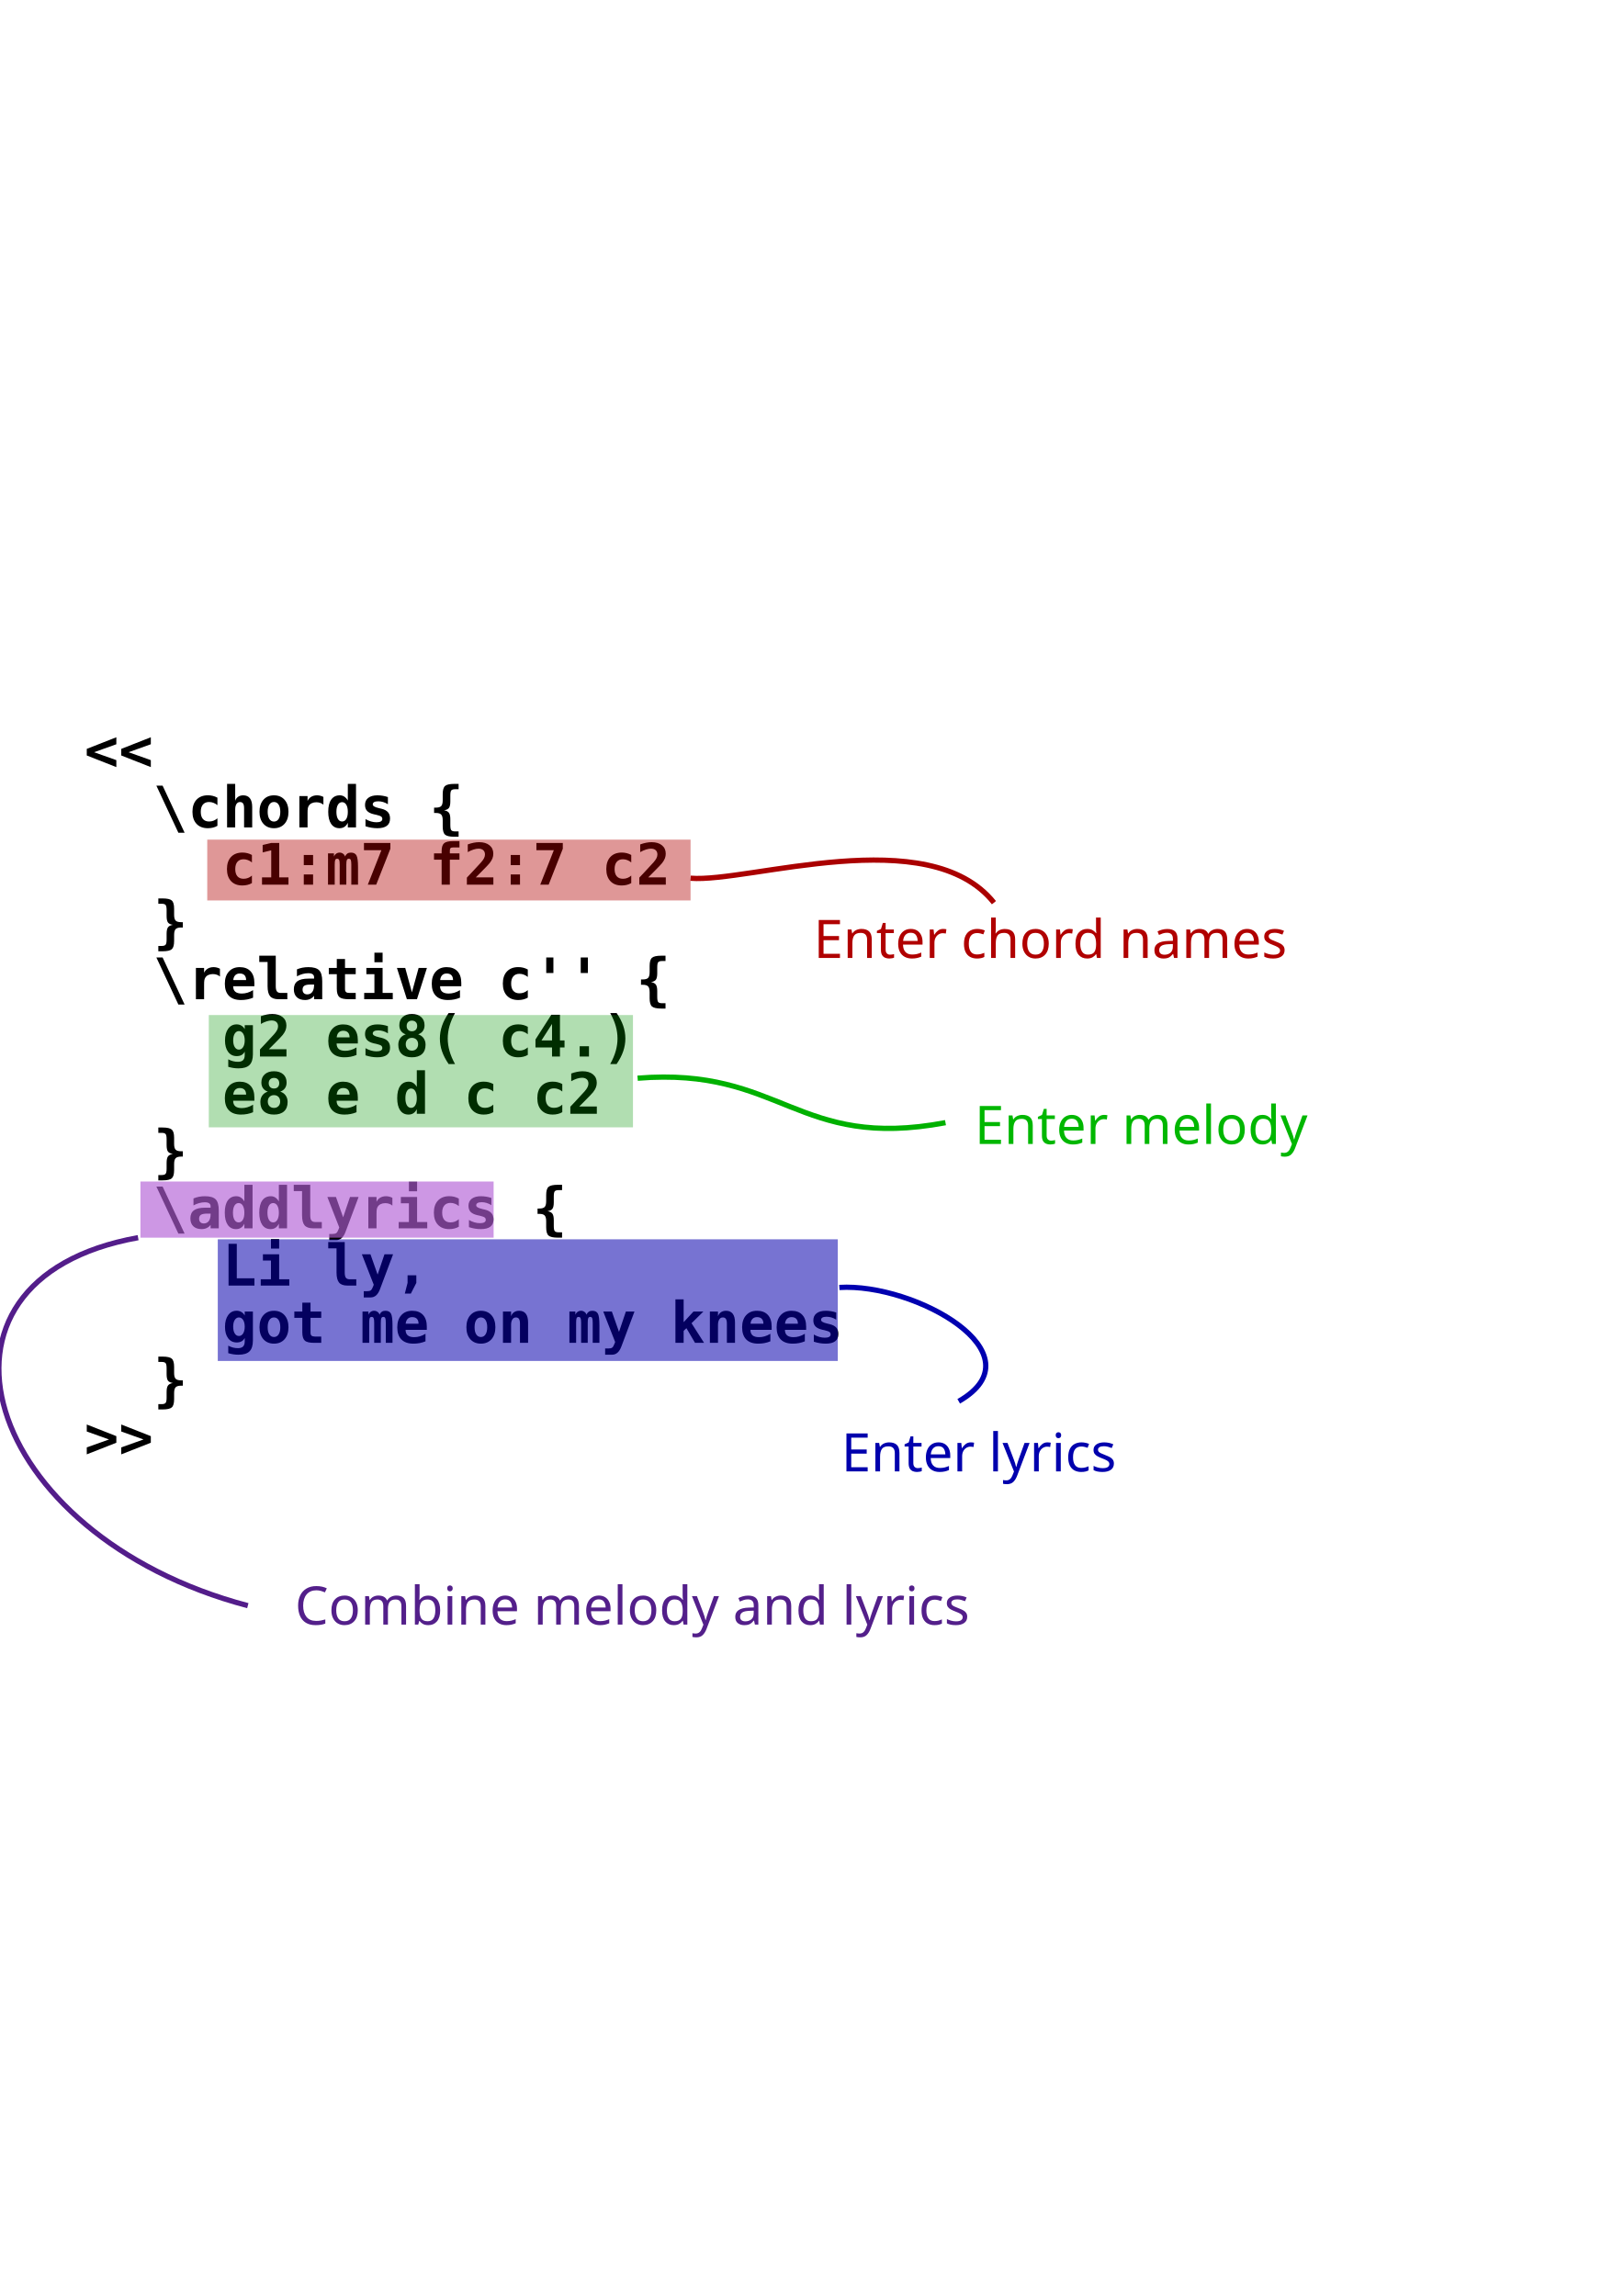
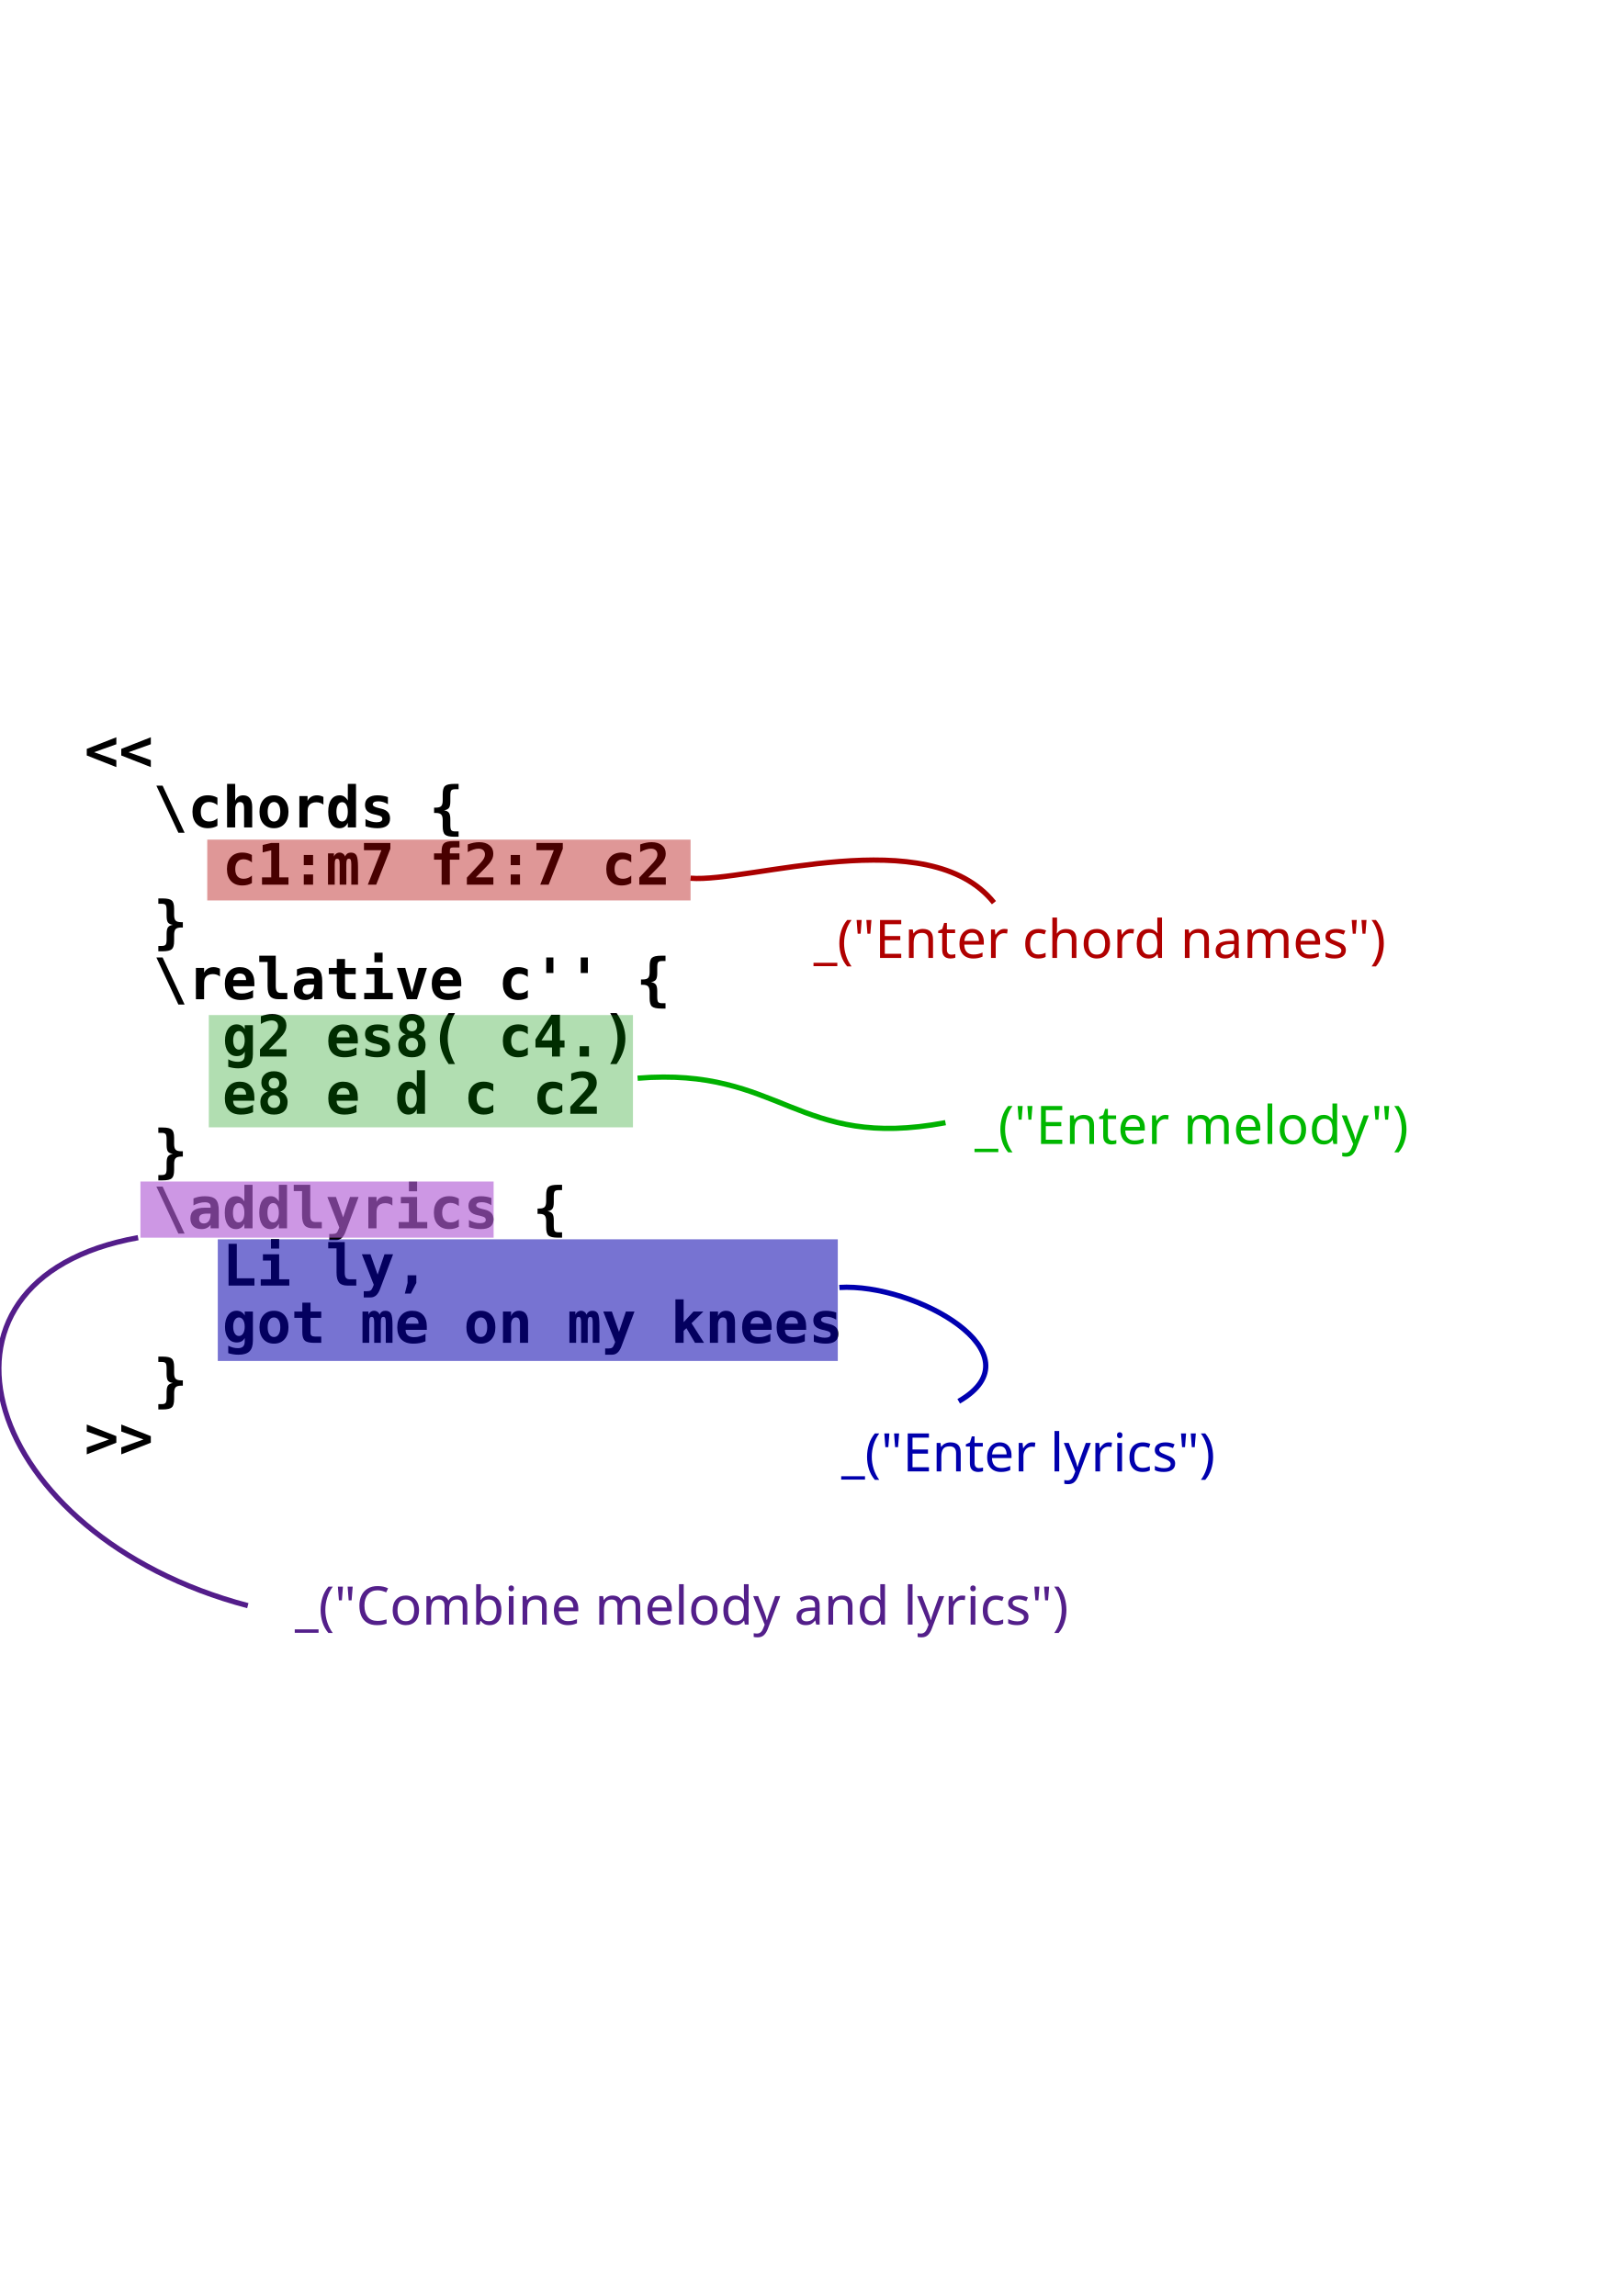
<svg xmlns="http://www.w3.org/2000/svg" id="svg548" width="210mm" height="297mm">
  <defs id="defs550" />
  <text xml:space="preserve" style="fill:black;stroke:none;font-family:Luxi Mono;font-style:normal;font-weight:bold;font-size:28;fill-opacity:1;stroke-opacity:1;stroke-width:1pt;stroke-linejoin:miter;stroke-linecap:butt;text-anchor:start;writing-mode:lr;font-stretch:normal;font-variant:normal;" x="41.21" y="376.52" id="text551">
    <tspan x="41.21" y="376.52" id="tspan975">&lt;&lt;</tspan>
    <tspan x="41.21" y="404.52" id="tspan977">  \chords {</tspan>
    <tspan x="41.21" y="432.52" id="tspan979">    c1:m7 f2:7 c2</tspan>
    <tspan x="41.21" y="460.52" id="tspan981">  }</tspan>
    <tspan x="41.21" y="488.52" id="tspan983">  \relative c'' {</tspan>
    <tspan x="41.21" y="516.52" id="tspan985">    g2 es8( c4.)</tspan>
    <tspan x="41.21" y="544.52" id="tspan987">    e8 e d c c2</tspan>
    <tspan x="41.21" y="572.52" id="tspan989">  }</tspan>
    <tspan x="41.21" y="600.52" id="tspan991">  \addlyrics {</tspan>
    <tspan x="41.21" y="628.52" id="tspan993">    Li ly,</tspan>
    <tspan x="41.21" y="656.52" id="tspan995">    got me on my knees</tspan>
    <tspan x="41.21" y="684.52" id="tspan997">  }</tspan>
    <tspan x="41.21" y="712.52" id="tspan999">&gt;&gt;</tspan>
    <tspan x="41.21" y="740.52" id="tspan1001" />
    <tspan x="41.21" y="768.52" id="tspan1003">    </tspan>
    <tspan x="41.21" y="796.52" id="tspan1005" />
    <tspan x="41.21" y="824.52" id="tspan1007" />
    <tspan x="41.21" y="852.52" id="tspan1009" />
    <tspan x="41.21" y="880.52" id="tspan1011">  </tspan>
  </text>
  <rect style="font-size:12;fill:#0900ad;fill-opacity:0.547;fill-rule:evenodd;stroke:none;stroke-width:0.983pt;" id="rect663" width="303.077" height="59.472" x="106.454" y="605.898" />
  <rect style="font-size:12;fill:#b00000;fill-opacity:0.409;fill-rule:evenodd;stroke:none;stroke-width:0.973pt;" id="rect664" width="236.256" height="29.736" x="101.309" y="410.495" />
  <rect style="font-size:12;fill:#009400;fill-opacity:0.307;fill-rule:evenodd;stroke:none;stroke-width:0.947pt;" id="rect665" width="207.342" height="54.897" x="102.064" y="496.258" />
  <path style="fill:none;fill-opacity:1;fill-rule:evenodd;stroke:#0000b0;stroke-width:2.567;stroke-linecap:butt;stroke-linejoin:miter;stroke-opacity:1;" d="M 410.294,629.441 C 447.13,627.154 509.106,661.865 468.643,685.106" id="path666" />
  <path style="fill:none;fill-opacity:1;fill-rule:evenodd;stroke:#00b100;stroke-width:2.567;stroke-linecap:butt;stroke-linejoin:miter;stroke-opacity:1;" d="M 311.678,527.137 C 382.1,521.419 389.482,562.593 462.176,548.868" id="path667" />
  <path style="fill:none;fill-opacity:1;fill-rule:evenodd;stroke:#aa0000;stroke-width:2.567;stroke-linecap:butt;stroke-linejoin:miter;stroke-opacity:1;" d="M 337.565,429.366 C 365.961,431.653 453.945,401.326 485.859,441.321" id="path668" />
  <text style="font-size:26;font-style:normal;font-weight:normal;fill:#b00000;fill-opacity:1;stroke:none;stroke-width:1pt;stroke-linecap:butt;stroke-linejoin:miter;stroke-opacity:1;font-family:Bitstream Charter;text-anchor:start;writing-mode:lr;" x="397.702" y="468.355" id="text669">
    <tspan x="397.702" y="468.355" id="tspan672">
- Enter chord names</tspan>
+ _("Enter chord names")</tspan>
  </text>
  <text style="font-size:26;font-style:normal;font-weight:normal;fill:#00b700;fill-opacity:1;stroke:none;stroke-width:1pt;stroke-linecap:butt;stroke-linejoin:miter;stroke-opacity:1;font-family:Bitstream Charter;text-anchor:start;writing-mode:lr;" x="476.408" y="559.276" id="text674">
    <tspan x="476.408" y="559.276" id="tspan679">
- Enter melody</tspan>
+ _("Enter melody")</tspan>
  </text>
  <text style="font-size:26;font-style:normal;font-weight:normal;fill:#0000ad;fill-opacity:1;stroke:none;stroke-width:1pt;stroke-linecap:butt;stroke-linejoin:miter;stroke-opacity:1;font-family:Bitstream Charter;text-anchor:start;writing-mode:lr;" x="411.243" y="719.384" id="text681">
    <tspan id="tspan682">
- Enter lyrics</tspan>
+ _("Enter lyrics")</tspan>
  </text>
  <rect style="font-size:12;fill:#b25ed5;fill-opacity:0.643;fill-rule:evenodd;stroke-width:1pt;" id="rect686" width="172.649" height="27.448" x="68.646" y="577.649" />
  <path style="fill:none;fill-opacity:1;fill-rule:evenodd;stroke:#531d8a;stroke-width:2.567;stroke-linecap:butt;stroke-linejoin:miter;stroke-opacity:1;" d="M 67.51,605.097 C -47.207,625.665 -8.609,750.75 121.137,785.012" id="path687" />
  <text style="font-size:26;font-style:normal;font-weight:normal;fill:#531f8a;fill-opacity:1;stroke:none;stroke-width:1pt;stroke-linecap:butt;stroke-linejoin:miter;stroke-opacity:1;font-family:Bitstream Charter;text-anchor:start;writing-mode:lr;" x="144.127" y="794.271" id="text688">
    <tspan id="tspan689">
- Combine melody and lyrics</tspan>
+ _("Combine melody and lyrics")</tspan>
  </text>
</svg>
